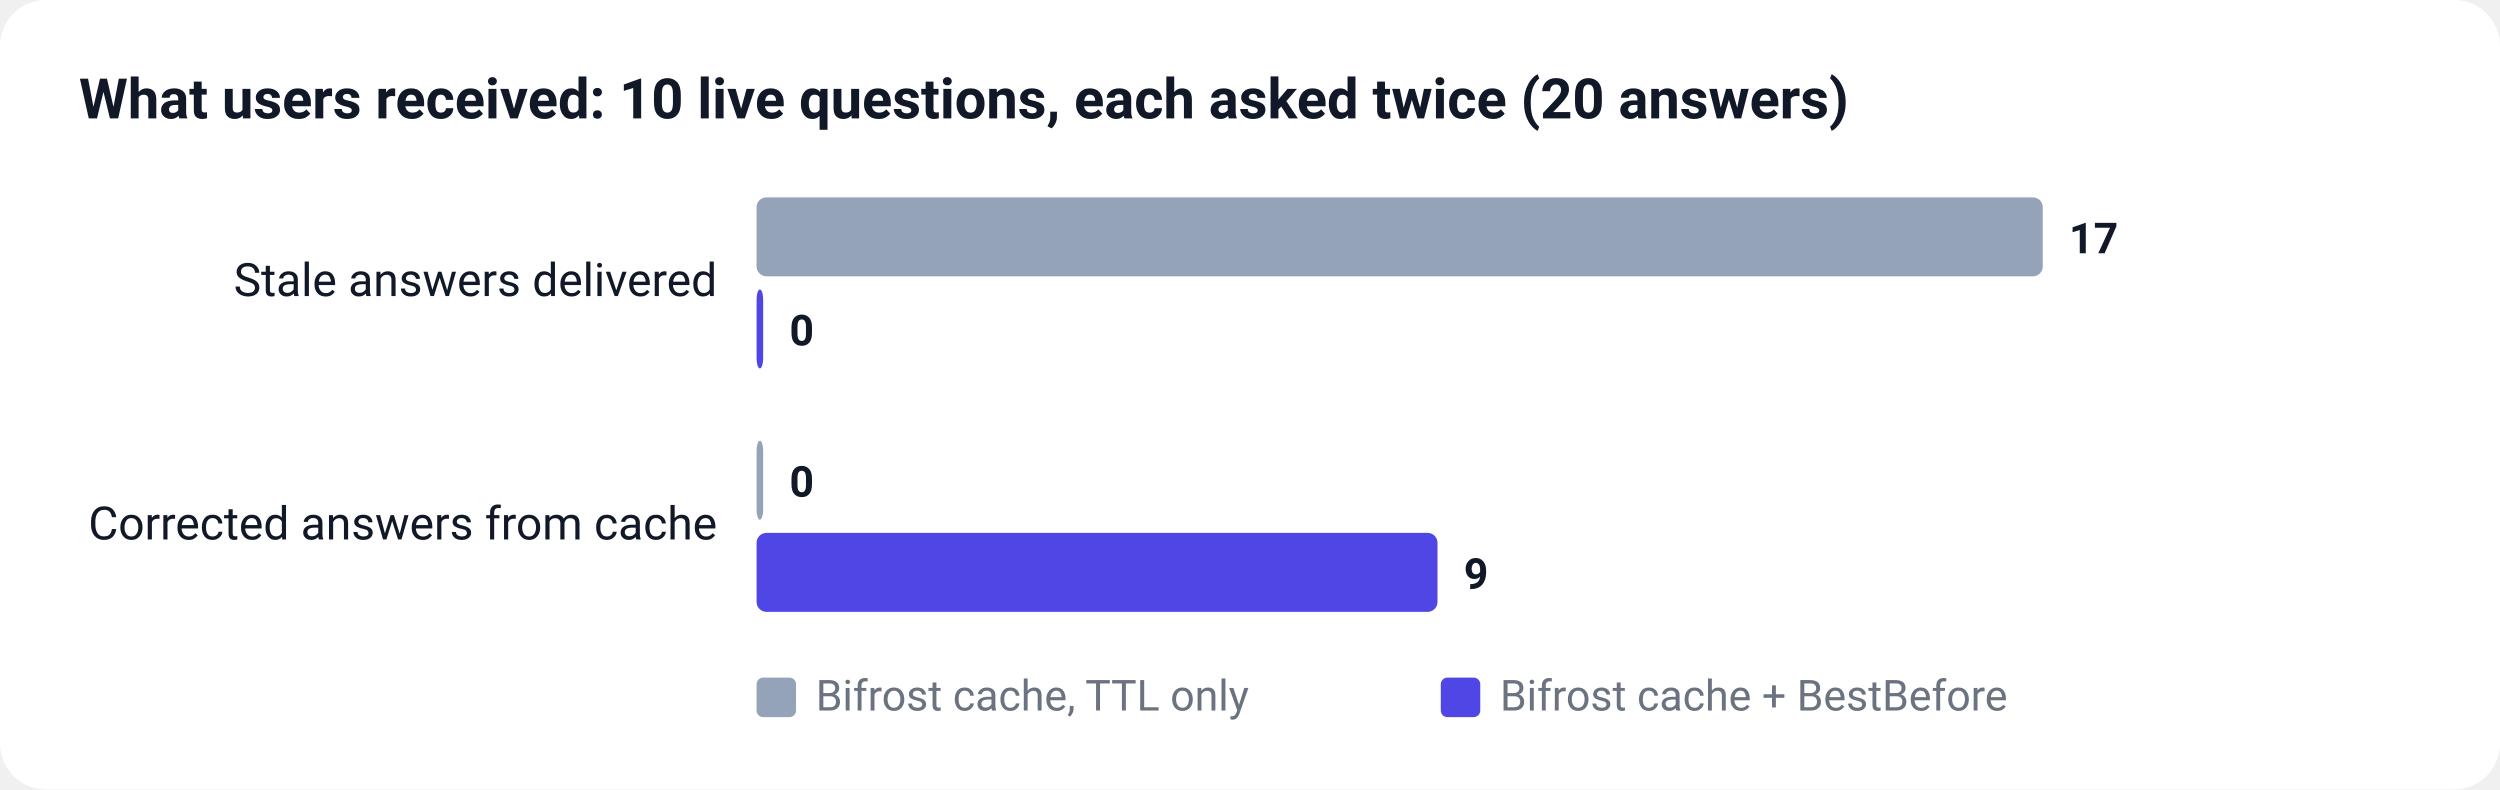
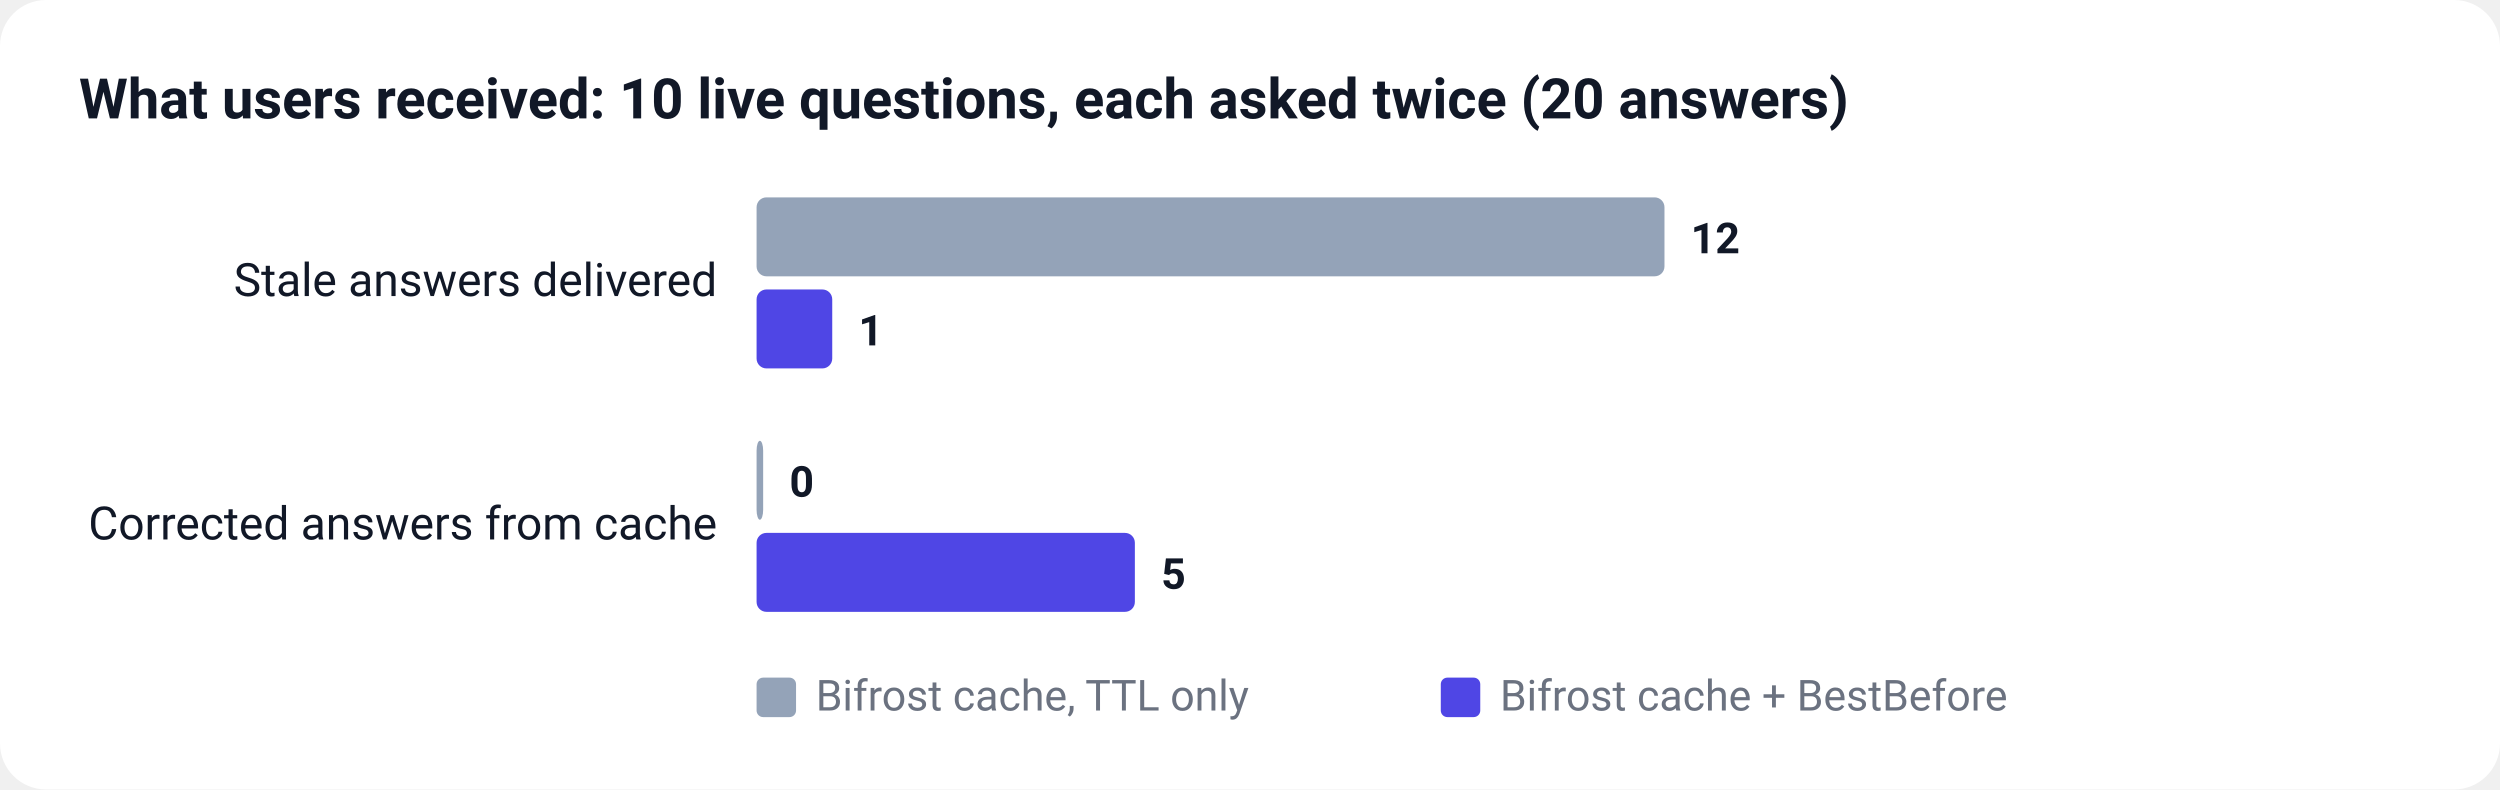
<svg xmlns="http://www.w3.org/2000/svg" width="760" height="240" viewBox="0 0 760 240" font-family="system-ui,-apple-system,Segoe UI,Roboto,sans-serif" role="img" aria-label="What users received: 10 live questions, each asked twice (20 answers)">
  <rect width="760" height="240" rx="14" fill="#ffffff" />
  <text x="24" y="36" font-size="17" font-weight="700" fill="#111827">What users received: 10 live questions, each asked twice (20 answers)</text>
  <text x="218" y="90" font-size="14" text-anchor="end" fill="#111827">Stale answers delivered</text>
-   <rect x="230" y="60" width="391.0" height="24" rx="3" fill="#94a3b8" />
-   <text x="629.0" y="77" font-size="13" font-weight="700" fill="#111827">17</text>
-   <rect x="230" y="88" width="2.0" height="24" rx="3" fill="#4f46e5" />
-   <text x="240.0" y="105" font-size="13" font-weight="700" fill="#111827">0</text>
+   <rect x="230" y="60" width="276.0" height="24" rx="3" fill="#94a3b8" />
+   <text x="514.0" y="77" font-size="13" font-weight="700" fill="#111827">12</text>
+   <rect x="230" y="88" width="23.0" height="24" rx="3" fill="#4f46e5" />
+   <text x="261.0" y="105" font-size="13" font-weight="700" fill="#111827">1</text>
  <text x="218" y="164" font-size="14" text-anchor="end" fill="#111827">Corrected answers from cache</text>
  <rect x="230" y="134" width="2.0" height="24" rx="3" fill="#94a3b8" />
  <text x="240.0" y="151" font-size="13" font-weight="700" fill="#111827">0</text>
-   <rect x="230" y="162" width="207.0" height="24" rx="3" fill="#4f46e5" />
-   <text x="445.0" y="179" font-size="13" font-weight="700" fill="#111827">9</text>
+   <rect x="230" y="162" width="115.0" height="24" rx="3" fill="#4f46e5" />
+   <text x="353.0" y="179" font-size="13" font-weight="700" fill="#111827">5</text>
  <rect x="230" y="206" width="12" height="12" rx="2" fill="#94a3b8" />
  <text x="248" y="216" font-size="13" fill="#6b7280">Bifrost cache, TTL only</text>
  <rect x="438" y="206" width="12" height="12" rx="2" fill="#4f46e5" />
  <text x="456" y="216" font-size="13" fill="#6b7280">Bifrost cache + BestBefore</text>
</svg>
